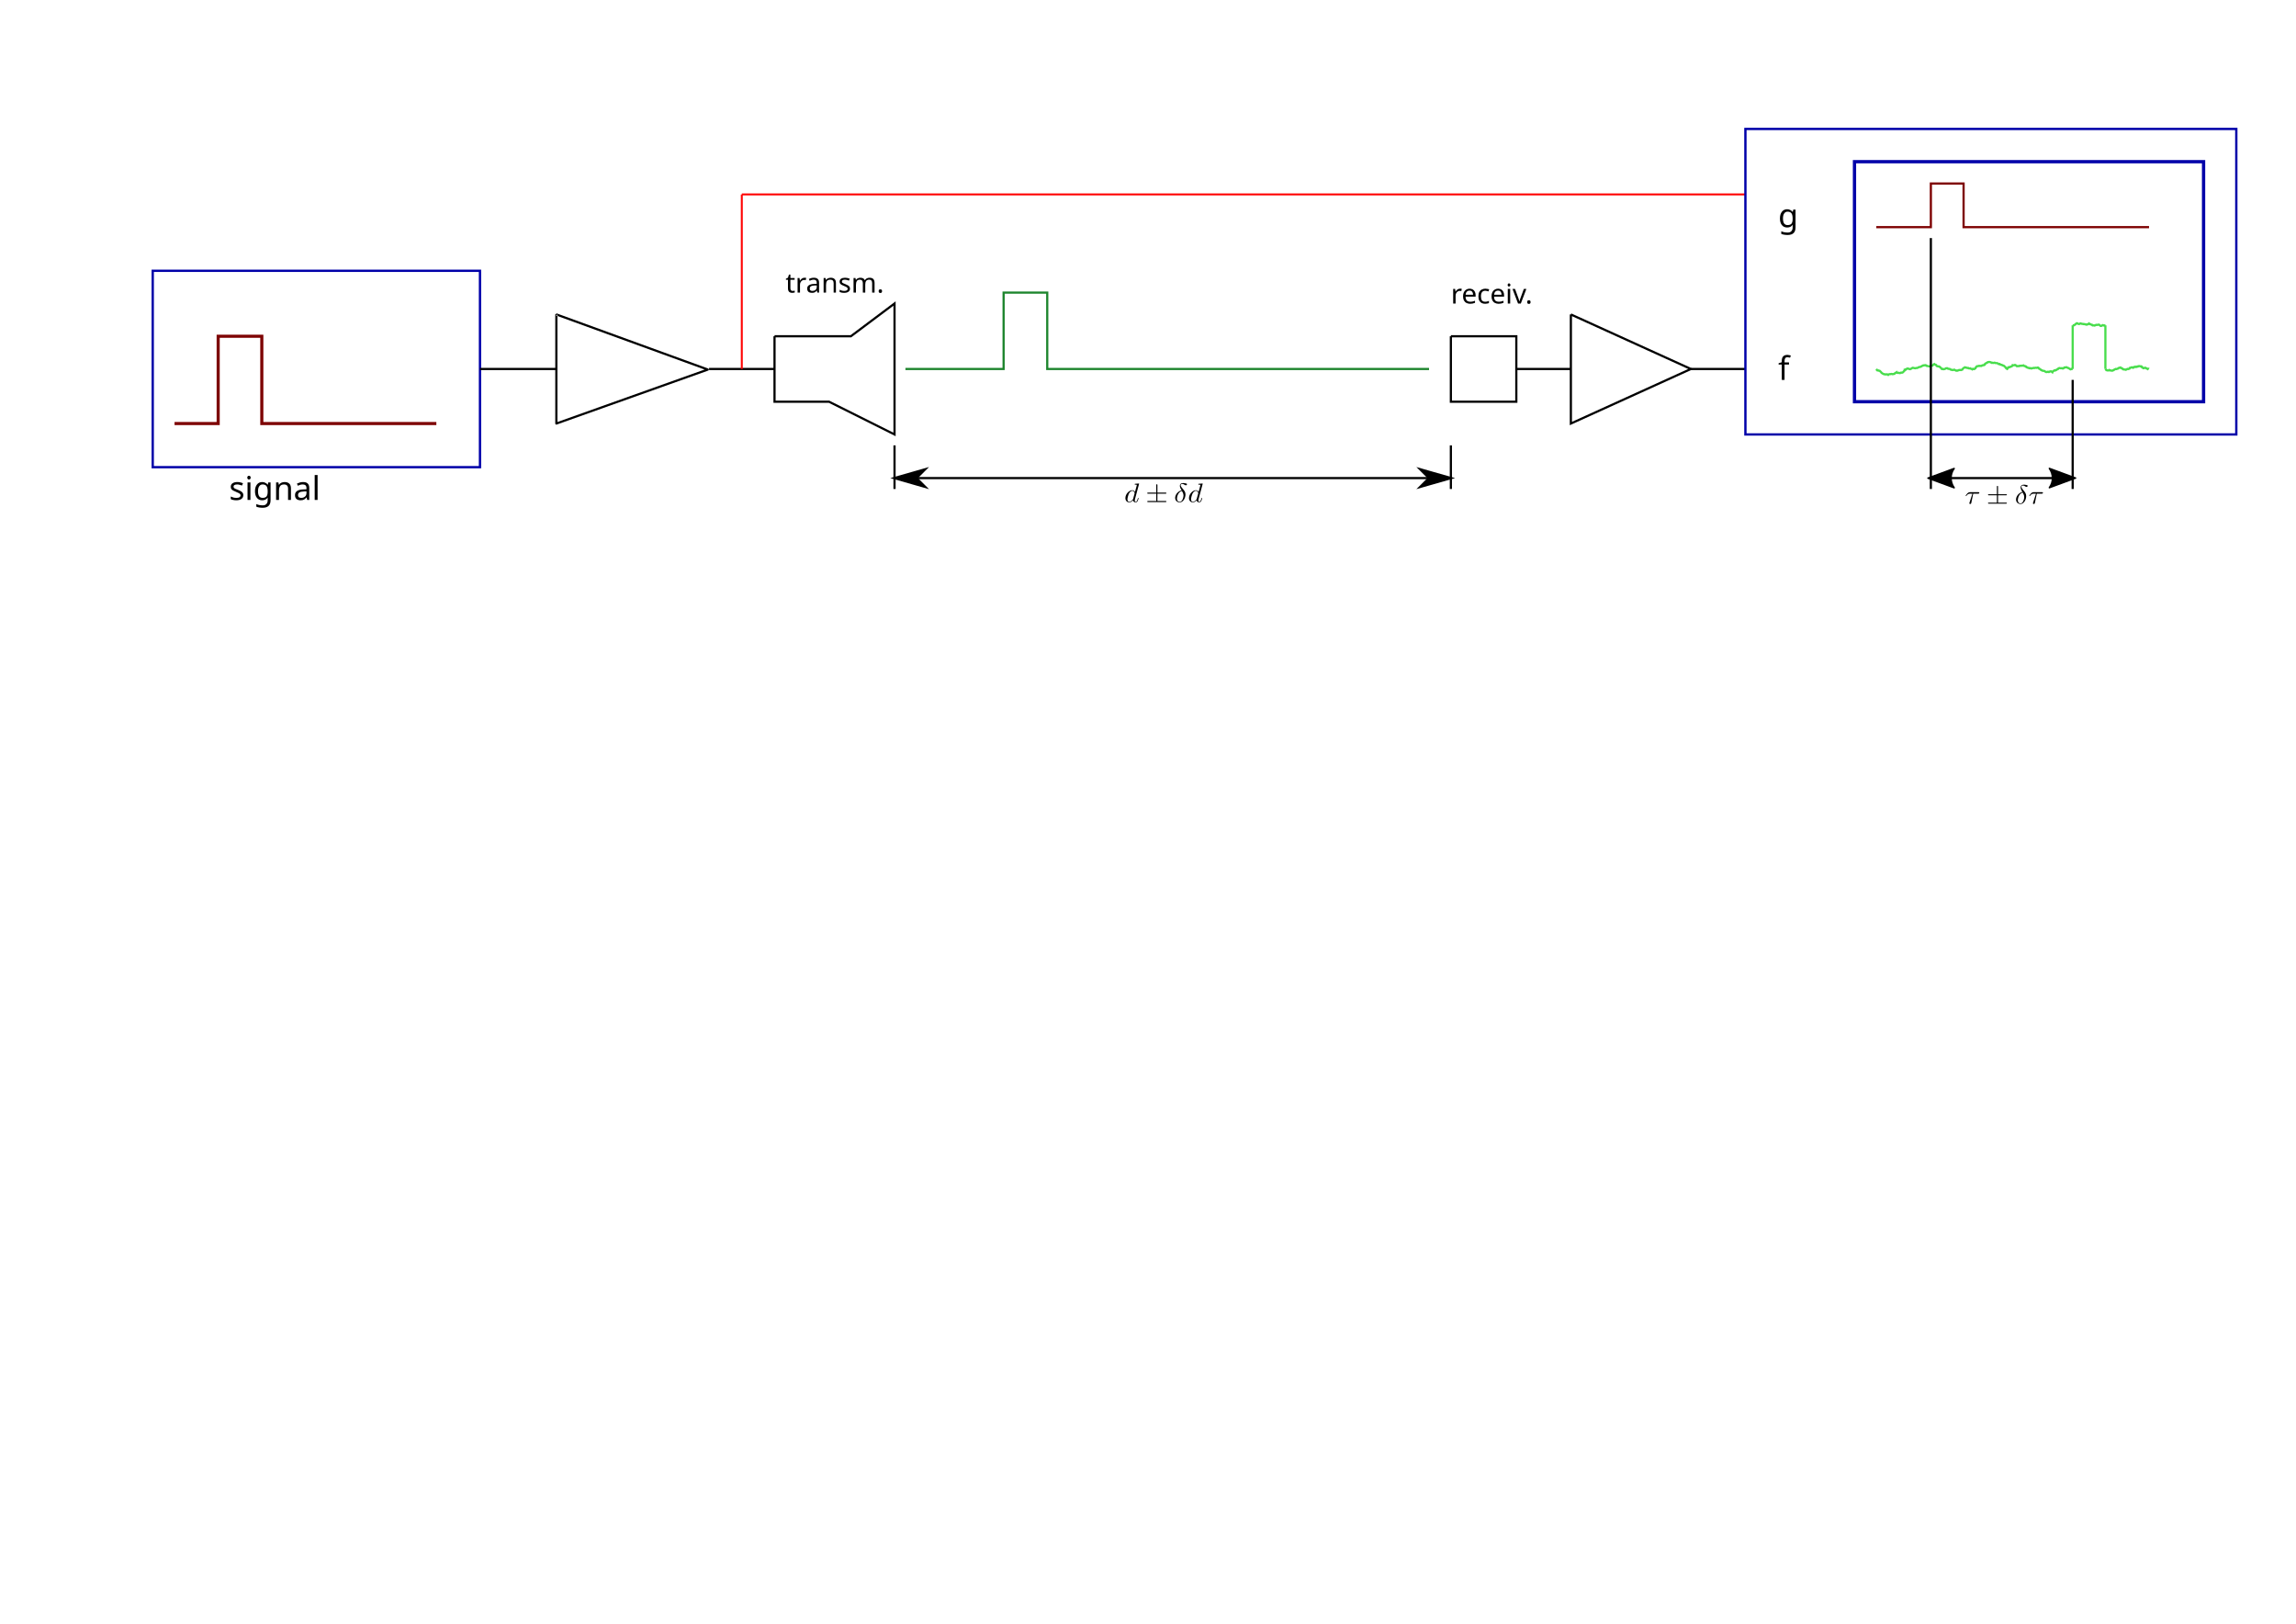
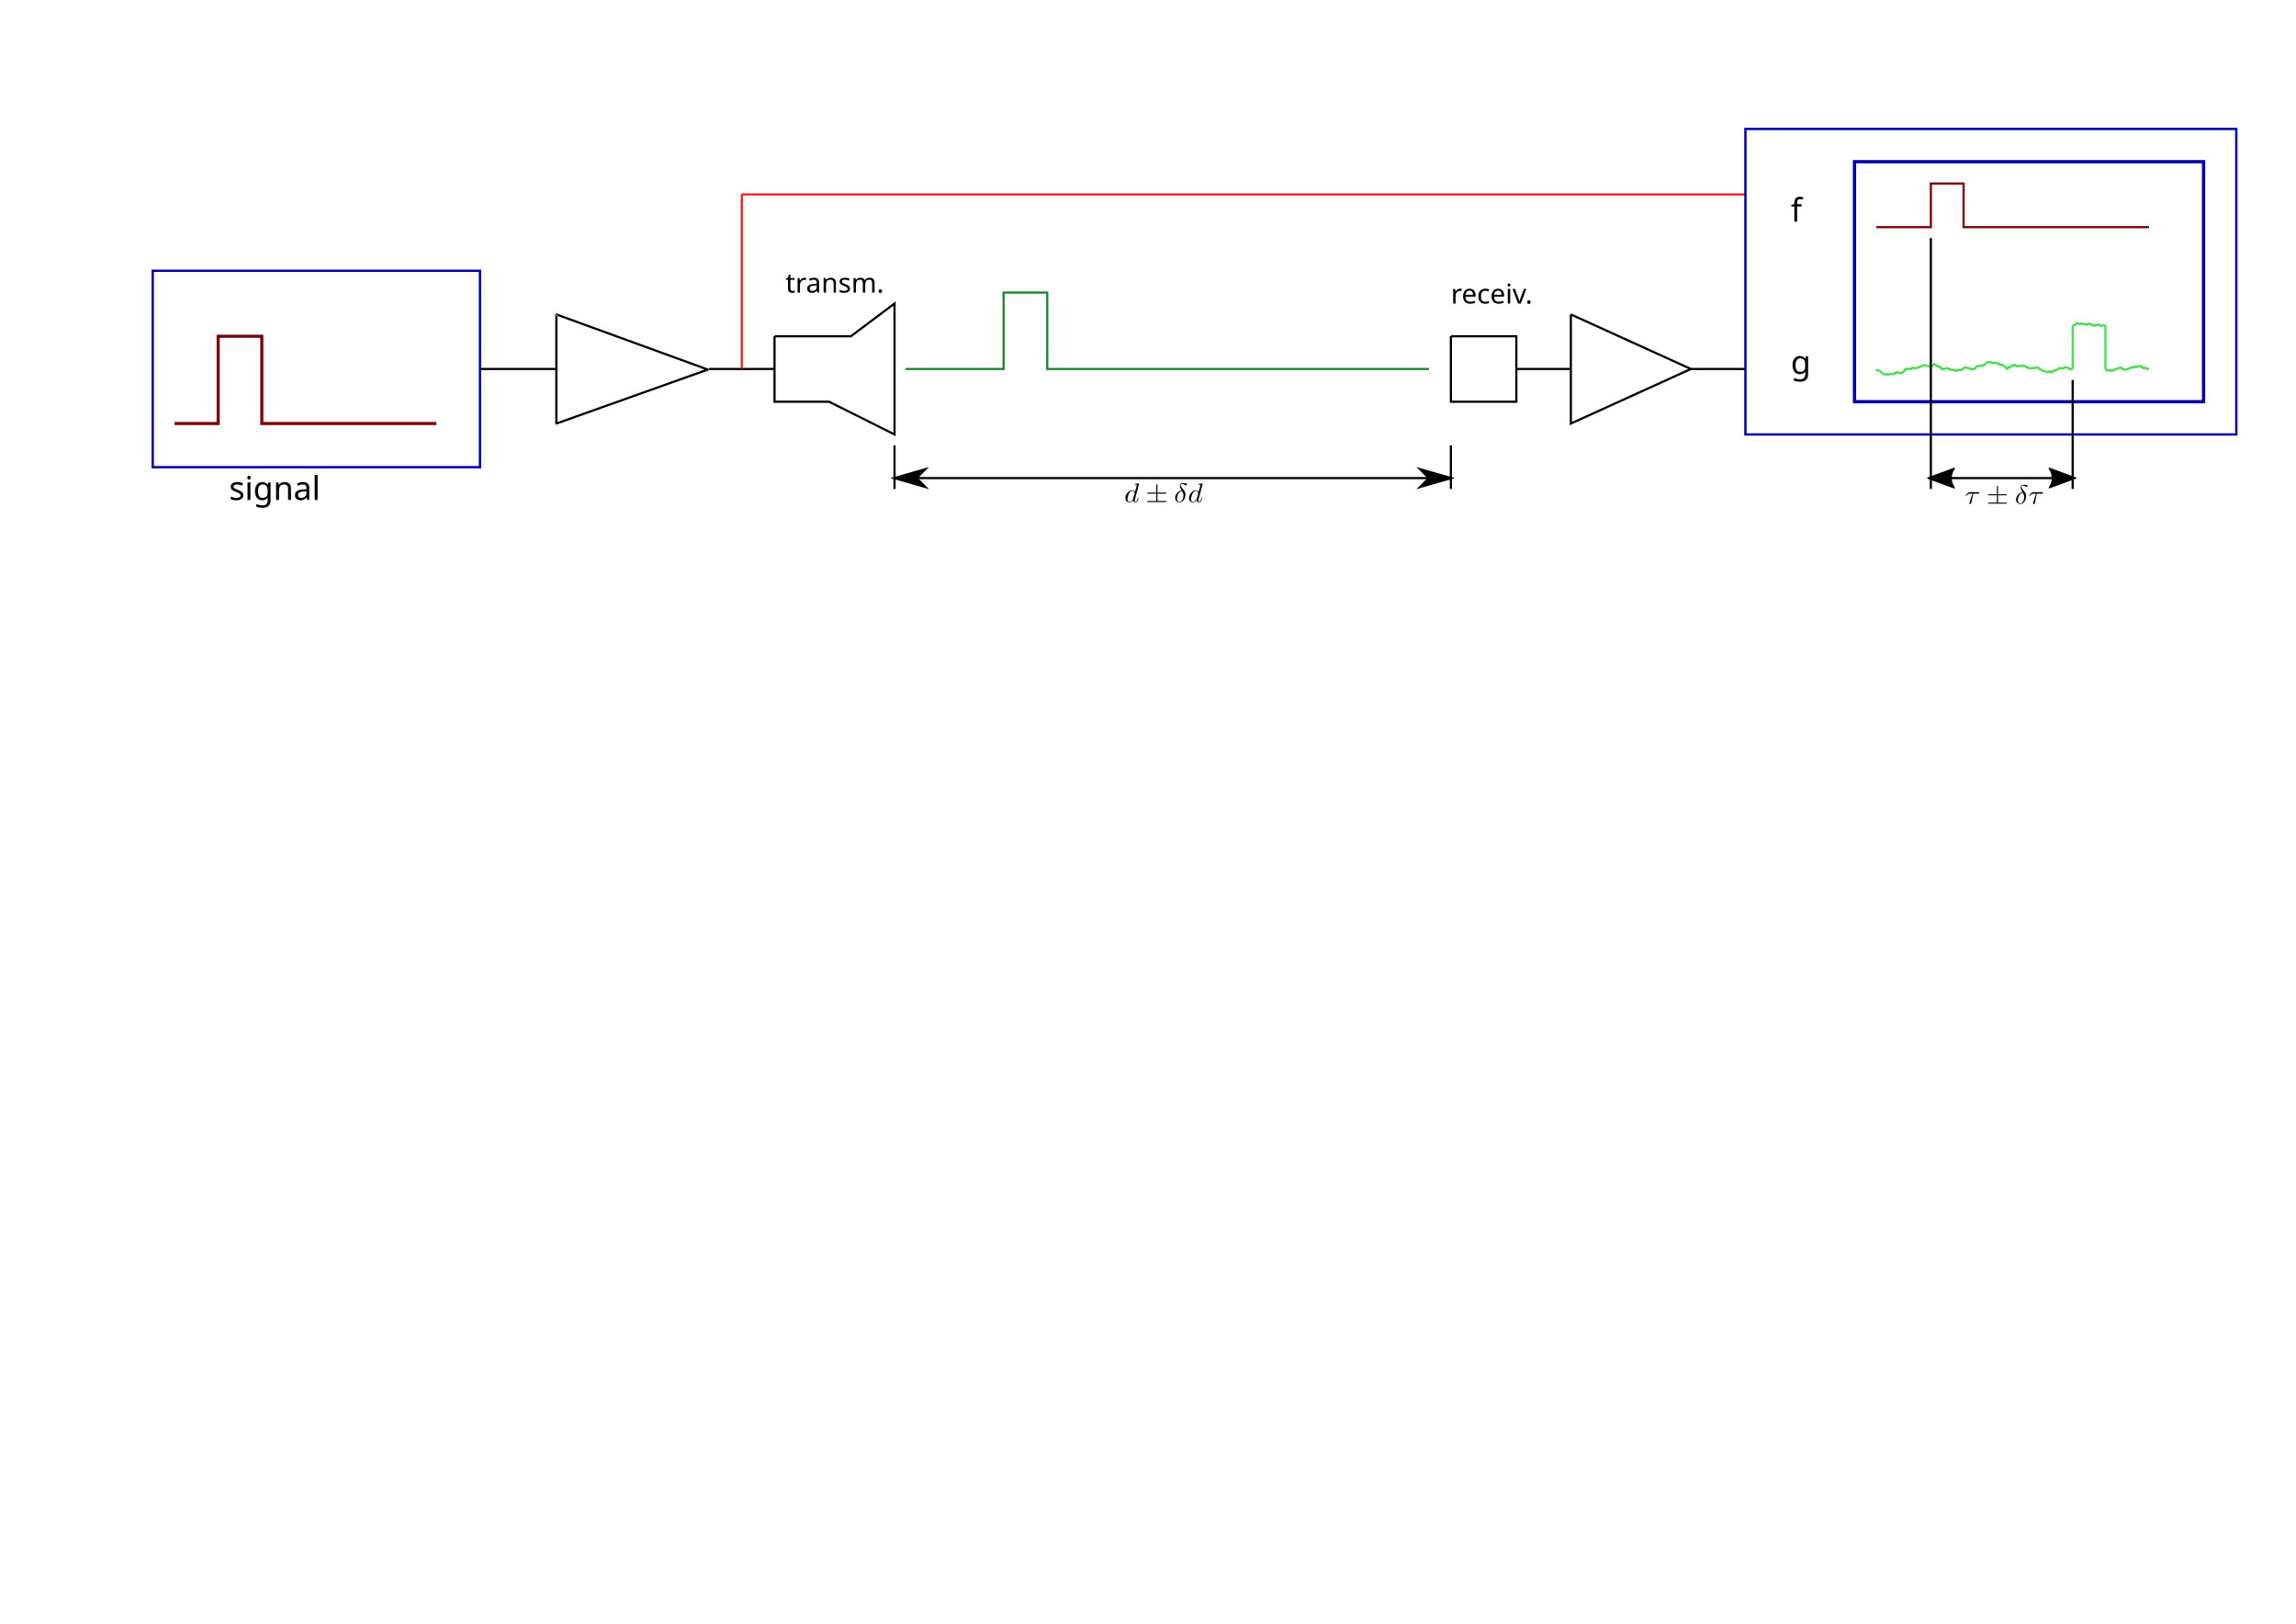
<svg xmlns="http://www.w3.org/2000/svg" version="1.1" id="svg4154" viewBox="0 0 297 210" height="210mm" width="297mm">
  <defs id="defs4156">
    <marker style="overflow:visible;" id="Arrow2Lend" refX="0.0" refY="0.0" orient="auto">
      <path transform="scale(1.1) rotate(180) translate(1,0)" d="M 8.719,4.034 L -2.207,0.016 L 8.719,-4.002 C 6.973,-1.63 6.983,1.616 8.719,4.034 z " style="fill-rule:evenodd;stroke-width:0.625;stroke-linejoin:round;stroke:#000000;stroke-opacity:1;fill:#000000;fill-opacity:1" id="path4795" />
    </marker>
    <marker style="overflow:visible" id="Arrow2Lstart" refX="0.0" refY="0.0" orient="auto">
      <path transform="scale(1.1) translate(1,0)" d="M 8.719,4.034 L -2.207,0.016 L 8.719,-4.002 C 6.973,-1.63 6.983,1.616 8.719,4.034 z " style="fill-rule:evenodd;stroke-width:0.625;stroke-linejoin:round;stroke:#000000;stroke-opacity:1;fill:#000000;fill-opacity:1" id="path4792" />
    </marker>
    <marker style="overflow:visible" id="marker5304" refX="0.0" refY="0.0" orient="auto">
      <path transform="scale(0.8) translate(12.5,0)" style="fill-rule:evenodd;stroke:#000000;stroke-width:1pt;stroke-opacity:1;fill:#000000;fill-opacity:1" d="M 0.0,0.0 L 5.0,-5.0 L -12.5,0.0 L 5.0,5.0 L 0.0,0.0 z " id="path5306" />
    </marker>
    <marker style="overflow:visible;" id="marker5240" refX="0.0" refY="0.0" orient="auto">
      <path transform="scale(0.4) rotate(180) translate(10,0)" style="fill-rule:evenodd;stroke:#000000;stroke-width:1pt;stroke-opacity:1;fill:#000000;fill-opacity:1" d="M 0.0,0.0 L 5.0,-5.0 L -12.5,0.0 L 5.0,5.0 L 0.0,0.0 z " id="path5242" />
    </marker>
    <marker style="overflow:visible" id="marker5194" refX="0.0" refY="0.0" orient="auto">
      <path transform="scale(0.4) translate(10,0)" style="fill-rule:evenodd;stroke:#000000;stroke-width:1pt;stroke-opacity:1;fill:#000000;fill-opacity:1" d="M 0.0,0.0 L 5.0,-5.0 L -12.5,0.0 L 5.0,5.0 L 0.0,0.0 z " id="path5196" />
    </marker>
    <marker style="overflow:visible;" id="Arrow1Mend" refX="0.0" refY="0.0" orient="auto">
      <path transform="scale(0.4) rotate(180) translate(10,0)" style="fill-rule:evenodd;stroke:#000000;stroke-width:1pt;stroke-opacity:1;fill:#000000;fill-opacity:1" d="M 0.0,0.0 L 5.0,-5.0 L -12.5,0.0 L 5.0,5.0 L 0.0,0.0 z " id="path4783" />
    </marker>
    <marker style="overflow:visible" id="Arrow1Mstart" refX="0.0" refY="0.0" orient="auto">
      <path transform="scale(0.4) translate(10,0)" style="fill-rule:evenodd;stroke:#000000;stroke-width:1pt;stroke-opacity:1;fill:#000000;fill-opacity:1" d="M 0.0,0.0 L 5.0,-5.0 L -12.5,0.0 L 5.0,5.0 L 0.0,0.0 z " id="path4780" />
    </marker>
    <marker style="overflow:visible;" id="Arrow1Lend" refX="0.0" refY="0.0" orient="auto">
      <path transform="scale(0.8) rotate(180) translate(12.5,0)" style="fill-rule:evenodd;stroke:#000000;stroke-width:1pt;stroke-opacity:1;fill:#000000;fill-opacity:1" d="M 0.0,0.0 L 5.0,-5.0 L -12.5,0.0 L 5.0,5.0 L 0.0,0.0 z " id="path4777" />
    </marker>
    <marker style="overflow:visible" id="Arrow1Lstart" refX="0.0" refY="0.0" orient="auto">
      <path transform="scale(0.8) translate(12.5,0)" style="fill-rule:evenodd;stroke:#000000;stroke-width:1pt;stroke-opacity:1;fill:#000000;fill-opacity:1" d="M 0.0,0.0 L 5.0,-5.0 L -12.5,0.0 L 5.0,5.0 L 0.0,0.0 z " id="path4774" />
    </marker>
  </defs>
  <g id="layer1">
    <rect y="35.022" x="19.756" height="25.4" width="42.333" id="rect4705" style="fill:none;stroke:#0000a9;stroke-width:0.3;stroke-miterlimit:4;stroke-dasharray:none;stroke-opacity:1" />
    <path id="path4707" d="m 22.578,54.778 5.644,0 0,-11.289 5.644,0 0,11.289 22.578,0" style="fill:none;fill-rule:evenodd;stroke:#7d0000;stroke-width:0.4;stroke-linecap:butt;stroke-linejoin:miter;stroke-opacity:1;stroke-miterlimit:4;stroke-dasharray:none" />
    <path id="path4709" d="m 62.089,47.722 9.878,0 0,0" style="fill:none;fill-rule:evenodd;stroke:#000000;stroke-width:0.282px;stroke-linecap:butt;stroke-linejoin:miter;stroke-opacity:1" />
-     <path id="path4715" d="m 71.826,40.667 c 0,4.704 0,9.407 0,14.111 a 0.141,0.141 0 0 0 0.188,0.133 l 19.595,-6.981 a 0.141,0.141 0 0 0 8.92e-4,-0.266 L 72.015,40.534 Z m 0.093,0.133 19.227,6.996 -19.037,6.783 c 0,-4.637 0,-9.274 0,-13.911 z" style="fill:#000000;fill-rule:evenodd;stroke:none;stroke-width:1px;stroke-linecap:butt;stroke-linejoin:miter;stroke-opacity:1" />
+     <path id="path4715" d="m 71.826,40.667 c 0,0 0,14.111 0,14.111 a 0.141,0.141 0 0 0 0.188,0.133 l 19.595,-6.981 a 0.141,0.141 0 0 0 8.92e-4,-0.266 L 72.015,40.534 Z m 0.093,0.133 19.227,6.996 -19.037,6.783 c 0,-1.717 0,-13.911 0,-13.911 z" style="fill:#000000;fill-rule:evenodd;stroke:none;stroke-width:1px;stroke-linecap:butt;stroke-linejoin:miter;stroke-opacity:1" />
    <path id="path4719" d="m 91.722,47.722 8.467,0" style="fill:none;fill-rule:evenodd;stroke:#000000;stroke-width:0.282px;stroke-linecap:butt;stroke-linejoin:miter;stroke-opacity:1" />
    <path id="path4721" d="m 95.956,47.722 0,-22.563" style="fill:none;fill-rule:evenodd;stroke:#ff0000;stroke-width:0.25;stroke-linecap:butt;stroke-linejoin:miter;stroke-opacity:1;stroke-miterlimit:4;stroke-dasharray:none" />
    <path id="path4723" d="m 100.189,43.489 0,8.467 7.056,0 8.467,4.233 0,-16.933 -5.644,4.233 -9.878,0" style="fill:none;fill-rule:evenodd;stroke:#000000;stroke-width:0.282px;stroke-linecap:butt;stroke-linejoin:miter;stroke-opacity:1" />
    <path id="path4725" d="m 187.678,43.489 0,8.467 8.467,0 0,-8.467 -8.467,0" style="fill:none;fill-rule:evenodd;stroke:#000000;stroke-width:0.282px;stroke-linecap:butt;stroke-linejoin:miter;stroke-opacity:1" />
    <path id="path4727" d="m 196.144,47.722 7.056,0" style="fill:none;fill-rule:evenodd;stroke:#000000;stroke-width:0.282px;stroke-linecap:butt;stroke-linejoin:miter;stroke-opacity:1" />
    <path id="path4729" d="m 203.2,40.667 0,14.111 15.522,-7.056 L 203.2,40.667" style="fill:none;fill-rule:evenodd;stroke:#000000;stroke-width:0.282px;stroke-linecap:butt;stroke-linejoin:miter;stroke-opacity:1" />
    <path id="path4731" d="m 218.722,47.722 7.056,0" style="fill:none;fill-rule:evenodd;stroke:#000000;stroke-width:0.282px;stroke-linecap:butt;stroke-linejoin:miter;stroke-opacity:1" />
    <path id="path4735" d="m 95.956,25.144 129.822,0" style="fill:none;fill-rule:evenodd;stroke:#ff0000;stroke-width:0.25;stroke-linecap:butt;stroke-linejoin:miter;stroke-opacity:1;stroke-miterlimit:4;stroke-dasharray:none" />
    <path id="path4737" d="m 117.122,47.722 12.7,0 0,-9.878 5.644,0 0,9.878 49.389,0" style="fill:none;fill-rule:evenodd;stroke:#1d852d;stroke-width:0.282px;stroke-linecap:butt;stroke-linejoin:miter;stroke-opacity:1" />
    <rect y="16.678" x="225.778" height="39.511" width="63.5" id="rect4760" style="fill:none;stroke:#0000a9;stroke-width:0.3;stroke-miterlimit:4;stroke-dasharray:none;stroke-opacity:1" />
    <rect y="20.911" x="239.889" height="31.044" width="45.156" id="rect4762" style="fill:none;stroke:#0000a9;stroke-width:0.423;stroke-miterlimit:4;stroke-dasharray:none;stroke-opacity:1" />
    <path id="path4764" d="m 242.711,29.378 7.056,0 0,-5.644 4.233,0 0,5.644 23.989,0" style="fill:none;fill-rule:evenodd;stroke:#7d0000;stroke-width:0.282px;stroke-linecap:butt;stroke-linejoin:miter;stroke-opacity:1" />
    <path id="path5178" d="m 268.111,49.133 0,14.111" style="fill:none;fill-rule:evenodd;stroke:#000000;stroke-width:0.282px;stroke-linecap:butt;stroke-linejoin:miter;stroke-opacity:1" />
    <path id="path5298" d="m 115.711,57.6 0,5.644" style="fill:none;fill-rule:evenodd;stroke:#000000;stroke-width:0.282px;stroke-linecap:butt;stroke-linejoin:miter;stroke-opacity:1" />
    <path id="path5300" d="m 187.678,57.6 0,5.644" style="fill:none;fill-rule:evenodd;stroke:#000000;stroke-width:0.282px;stroke-linecap:butt;stroke-linejoin:miter;stroke-opacity:1" />
    <path id="path5302" d="m 115.711,61.833 71.967,0" style="fill:none;fill-rule:evenodd;stroke:#000000;stroke-width:0.282px;stroke-linecap:butt;stroke-linejoin:miter;stroke-opacity:1;marker-start:url(#marker5304);marker-end:url(#Arrow1Lend)" />
    <path id="path5564" d="M242.711 47.722L242.759 47.785L242.787 47.859L242.851 47.911L242.933 47.916L243.012 47.913L243.075 47.959L243.154 47.964L243.21 48.02L243.264 48.07L243.321 48.117L243.356 48.183L243.412 48.233L243.471 48.278L243.536 48.312L243.6 48.349L243.669 48.376L243.736 48.414L243.813 48.403L243.887 48.412L243.957 48.436L244.033 48.413L244.113 48.406L244.182 48.443L244.246 48.49L244.303 48.436L244.374 48.402L244.451 48.386L244.529 48.39L244.603 48.372L244.679 48.362L244.755 48.372L244.828 48.396L244.9 48.379L244.971 48.362L245.048 48.356L245.107 48.306L245.148 48.242L245.217 48.207L245.29 48.188L245.347 48.137L245.392 48.209L245.474 48.232L245.551 48.211L245.632 48.217L245.703 48.257L245.784 48.246L245.862 48.231L245.925 48.182L246.008 48.198L246.091 48.189L246.16 48.142L246.22 48.085L246.264 48.015L246.334 47.971L246.38 47.9L246.373 47.815L246.45 47.786L246.529 47.808L246.578 47.745L246.649 47.709L246.717 47.663L246.799 47.676L246.878 47.68L246.945 47.722L247.016 47.736L247.088 47.75L247.15 47.712L247.22 47.689L247.276 47.646L247.338 47.61L247.402 47.57L247.477 47.584L247.548 47.584L247.614 47.612L247.683 47.622L247.752 47.632L247.819 47.609L247.886 47.588L247.958 47.6L248.027 47.575L248.094 47.559L248.152 47.52L248.21 47.482L248.278 47.467L248.347 47.461L248.414 47.446L248.477 47.418L248.541 47.393L248.59 47.339L248.66 47.32L248.726 47.294L248.783 47.252L248.854 47.264L248.922 47.237L248.992 47.244L249.061 47.225L249.142 47.248L249.192 47.315L249.274 47.317L249.349 47.346L249.428 47.356L249.505 47.38L249.586 47.386L249.662 47.359L249.732 47.319L249.811 47.301L249.89 47.29L249.97 47.284L250.029 47.231L250.079 47.169L250.138 47.113L250.211 47.08L250.267 47.127L250.33 47.165L250.405 47.176L250.464 47.223L250.492 47.298L250.551 47.351L250.626 47.37L250.7 47.392L250.78 47.377L250.852 47.415L250.925 47.446L250.97 47.512L251.037 47.547L251.085 47.606L251.132 47.663L251.177 47.722L251.249 47.736L251.318 47.713L251.381 47.752L251.455 47.748L251.524 47.734L251.589 47.706L251.657 47.683L251.711 47.635L251.783 47.633L251.853 47.615L251.925 47.635L251.976 47.689L252.042 47.704L252.11 47.706L252.178 47.711L252.243 47.733L252.292 47.787L252.364 47.799L252.424 47.838L252.497 47.834L252.567 47.849L252.636 47.865L252.701 47.835L252.77 47.814L252.842 47.824L252.893 47.876L252.958 47.901L253.018 47.935L253.091 47.922L253.159 47.953L253.22 47.912L253.294 47.911L253.362 47.89L253.421 47.848L253.493 47.852L253.564 47.843L253.633 47.868L253.707 47.858L253.766 47.814L253.839 47.802L253.874 47.736L253.921 47.677L253.971 47.62L254.035 47.581L254.106 47.548L254.173 47.506L254.245 47.545L254.327 47.534L254.386 47.576L254.459 47.573L254.526 47.599L254.597 47.587L254.652 47.636L254.724 47.657L254.795 47.645L254.867 47.637L254.922 47.687L254.995 47.705L255.065 47.727L255.125 47.77L255.18 47.711L255.26 47.701L255.331 47.741L255.41 47.722L255.468 47.669L255.538 47.632L255.569 47.56L255.599 47.487L255.662 47.438L255.712 47.374L255.79 47.352L255.871 47.359L255.943 47.337L256.012 47.306L256.085 47.334L256.162 47.317L256.238 47.332L256.317 47.33L256.373 47.274L256.446 47.243L256.524 47.245L256.594 47.213L256.675 47.216L256.739 47.168L256.754 47.087L256.812 47.028L256.881 46.99L256.949 46.949L257.03 46.931L257.078 46.864L257.151 46.838L257.227 46.824L257.305 46.81L257.383 46.818L257.461 46.835L257.527 46.88L257.605 46.883L257.666 46.933L257.741 46.91L257.814 46.937L257.891 46.942L257.962 46.908L258.039 46.911L258.106 46.949L258.179 46.962L258.252 46.96L258.326 46.966L258.397 46.986L258.467 47.023L258.52 47.082L258.599 47.092L258.676 47.073L258.724 47.137L258.796 47.169L258.873 47.177L258.949 47.187L259.004 47.241L259.073 47.271L259.15 47.274L259.217 47.312L259.28 47.356L259.318 47.421L259.38 47.463L259.437 47.51L259.487 47.57L259.512 47.645L259.581 47.678L259.644 47.722L259.701 47.668L259.724 47.593L259.76 47.523L259.827 47.481L259.904 47.503L259.981 47.485L260.043 47.43L260.125 47.428L260.189 47.385L260.261 47.358L260.318 47.303L260.343 47.228L260.418 47.247L260.494 47.237L260.571 47.236L260.638 47.196L260.717 47.212L260.766 47.276L260.839 47.304L260.889 47.364L260.967 47.368L261.04 47.342L261.116 47.352L261.191 47.361L261.248 47.305L261.326 47.292L261.4 47.31L261.476 47.315L261.543 47.284L261.616 47.275L261.69 47.298L261.761 47.265L261.81 47.32L261.881 47.338L261.947 47.369L262.02 47.364L262.084 47.406L262.11 47.478L262.176 47.516L262.252 47.515L262.304 47.565L262.374 47.583L262.449 47.582L262.505 47.632L262.579 47.626L262.649 47.603L262.708 47.649L262.783 47.66L262.848 47.63L262.918 47.615L262.988 47.603L263.055 47.579L263.125 47.597L263.198 47.595L263.265 47.566L263.338 47.563L263.414 47.57L263.49 47.583L263.558 47.542L263.638 47.541L263.704 47.584L263.74 47.655L263.798 47.71L263.878 47.722L263.938 47.763L263.978 47.824L264.04 47.858L264.108 47.882L264.163 47.933L264.238 47.935L264.305 47.956L264.373 47.972L264.448 47.976L264.509 48.02L264.568 48.061L264.633 48.094L264.704 48.124L264.777 48.1L264.851 48.104L264.919 48.072L264.991 48.113L265.074 48.109L265.137 48.056L265.217 48.038L265.298 48.019L265.369 48.06L265.437 48.098L265.495 48.15L265.53 48.08L265.574 48.016L265.644 47.98L265.7 47.925L265.777 47.894L265.855 47.921L265.911 47.859L265.994 47.852L266.056 47.819L266.109 47.773L266.164 47.727L266.235 47.715L266.273 47.647L266.345 47.615L266.42 47.598L266.494 47.618L266.565 47.631L266.637 47.625L266.713 47.612L266.779 47.652L266.856 47.662L266.927 47.629L266.978 47.574L267.037 47.526L267.109 47.546L267.18 47.522L267.247 47.492L267.32 47.497L267.379 47.541L267.449 47.559L267.522 47.575L267.573 47.63L267.643 47.653L267.711 47.679L267.761 47.734L267.826 47.77L267.899 47.753L267.963 47.712L268.036 47.728L268.111 47.722" style="fill:none;fill-rule:evenodd;stroke:#48dd4c;stroke-width:0.282px;stroke-linecap:butt;stroke-linejoin:miter;stroke-opacity:1" />
    <path id="path5566" d="M268.111 42.078L268.185 42.077L268.259 42.082L268.331 42.056L268.381 41.997L268.447 41.968L268.49 41.909L268.556 41.879L268.602 41.823L268.677 41.804L268.751 41.827L268.809 41.874L268.878 41.905L268.951 41.906L269.022 41.888L269.079 41.838L269.155 41.828L269.22 41.852L269.282 41.884L269.352 41.891L269.422 41.886L269.486 41.92L269.557 41.903L269.622 41.926L269.691 41.932L269.77 41.934L269.83 41.986L269.904 41.978L269.978 41.984L270.037 41.931L270.117 41.93L270.169 41.877L270.228 41.832L270.281 41.88L270.335 41.928L270.409 41.93L270.473 41.967L270.54 41.994L270.612 42.003L270.651 42.068L270.722 42.095L270.793 42.089L270.862 42.072L270.929 42.108L271.003 42.09L271.071 42.06L271.13 42.014L271.204 42.014L271.278 42.028L271.347 42.008L271.417 41.995L271.491 41.983L271.559 42.013L271.608 42.067L271.667 42.109L271.729 42.156L271.807 42.149L271.877 42.134L271.931 42.085L271.995 42.047L272.068 42.059L272.132 42.095L272.203 42.115L272.269 42.078L272.344 42.078" style="fill:none;fill-rule:evenodd;stroke:#48dd4c;stroke-width:0.282px;stroke-linecap:butt;stroke-linejoin:miter;stroke-opacity:1" />
    <path id="path5568" d="M272.344 47.722L272.378 47.76L272.405 47.802L272.447 47.831L272.474 47.874L272.526 47.873L272.573 47.892L272.62 47.913L272.671 47.91L272.721 47.906L272.771 47.909L272.823 47.899L272.859 47.86L272.898 47.896L272.95 47.898L272.998 47.918L273.048 47.908L273.092 47.928L273.139 47.942L273.188 47.943L273.236 47.932L273.287 47.93L273.324 47.896L273.374 47.889L273.409 47.854L273.45 47.827L273.499 47.826L273.53 47.79L273.573 47.769L273.618 47.747L273.659 47.719L273.708 47.726L273.756 47.738L273.801 47.722L273.846 47.708L273.889 47.684L273.938 47.686L273.981 47.665L274.016 47.632L274.057 47.607L274.091 47.574L274.142 47.576L274.19 47.561L274.243 47.565L274.287 47.535L274.318 47.576L274.365 47.599L274.419 47.599L274.46 47.633L274.511 47.641L274.546 47.679L274.59 47.707L274.611 47.753L274.662 47.748L274.704 47.779L274.753 47.78L274.798 47.798L274.849 47.795L274.9 47.791L274.952 47.795L274.996 47.824L275.037 47.796L275.083 47.776L275.13 47.758L275.167 47.722L275.216 47.708L275.265 47.722L275.316 47.733L275.364 47.716L275.409 47.687L275.461 47.674L275.47 47.62L275.505 47.578L275.556 47.587L275.6 47.56L275.643 47.539L275.687 47.52L275.737 47.503L275.789 47.506L275.828 47.54L275.873 47.565L275.917 47.538L275.968 47.541L275.985 47.492L276.03 47.465L276.078 47.48L276.126 47.467L276.175 47.46L276.213 47.429L276.251 47.464L276.302 47.468L276.348 47.449L276.398 47.452L276.431 47.412L276.478 47.392L276.527 47.408L276.578 47.4L276.616 47.362L276.668 47.351L276.719 47.356L276.771 47.349L276.82 47.362L276.867 47.382L276.919 47.394L276.968 47.375L277.022 47.388L277.059 47.429L277.059 47.485L277.098 47.526L277.149 47.535L277.185 47.573L277.235 47.586L277.268 47.626L277.319 47.626L277.36 47.596L277.405 47.576L277.454 47.571L277.506 47.558L277.556 47.578L277.591 47.615L277.632 47.646L277.681 47.648L277.722 47.675L277.77 47.689L277.802 47.727L277.842 47.695L277.894 47.694L277.945 47.696L277.989 47.722" style="fill:none;fill-rule:evenodd;stroke:#48dd4c;stroke-width:0.282px;stroke-linecap:butt;stroke-linejoin:miter;stroke-opacity:1" />
    <path id="path5570" d="m 268.111,47.722 0,-5.644" style="fill:none;fill-rule:evenodd;stroke:#48dd4c;stroke-width:0.282px;stroke-linecap:butt;stroke-linejoin:miter;stroke-opacity:1" />
    <path id="path5572" d="m 272.344,47.722 0,-5.644" style="fill:none;fill-rule:evenodd;stroke:#48dd4c;stroke-width:0.282px;stroke-linecap:butt;stroke-linejoin:miter;stroke-opacity:1" />
    <path id="path5754" d="m 249.767,30.789 0,32.456" style="fill:none;fill-rule:evenodd;stroke:#000000;stroke-width:0.282px;stroke-linecap:butt;stroke-linejoin:miter;stroke-opacity:1" />
    <path id="path5756" d="m 249.767,61.833 18.344,0" style="fill:none;fill-rule:evenodd;stroke:#000000;stroke-width:0.282px;stroke-linecap:butt;stroke-linejoin:miter;stroke-opacity:1;marker-start:url(#Arrow2Lstart);marker-end:url(#Arrow2Lend)" />
    <text id="text5792" y="68.889" x="98.778" style="font-style:normal;font-weight:normal;font-size:11.289px;line-height:125%;font-family:MathJax_Size1;letter-spacing:0px;word-spacing:0px;fill:#000000;fill-opacity:1;stroke:none;stroke-width:1px;stroke-linecap:butt;stroke-linejoin:miter;stroke-opacity:1;-inkscape-font-specification:MathJax_Size1;font-stretch:normal;font-variant:normal;" xml:space="preserve">
      <tspan y="68.889" x="98.778" id="tspan5794" />
    </text>
    <text id="text5804" y="67.478" x="143.933" style="font-style:normal;font-variant:normal;font-weight:normal;font-stretch:normal;font-size:4.233px;line-height:125%;font-family:MathJax_Size1;-inkscape-font-specification:MathJax_Size1;letter-spacing:0px;word-spacing:0px;fill:#000000;fill-opacity:1;stroke:none;stroke-width:1px;stroke-linecap:butt;stroke-linejoin:miter;stroke-opacity:1" xml:space="preserve">
      <tspan y="67.478" x="143.933" id="tspan5806" />
    </text>
  </g>
  <g transform="matrix(0.2492957,0,0,0.2313528,124.4111,41.57767)" id="g6175">
    <g style="font-style:normal;font-variant:normal;font-weight:normal;font-stretch:normal;letter-spacing:normal;word-spacing:normal;text-anchor:start;fill:none;fill-opacity:1;fill-rule:evenodd;stroke:#000000;stroke-linecap:butt;stroke-linejoin:miter;stroke-miterlimit:10.433;stroke-dasharray:none;stroke-dashoffset:0;stroke-opacity:1" id="content" transform="matrix(0.3,0,0,-0.3,-52.5,222.75)" xml:space="preserve" stroke-miterlimit="10.433" font-style="normal" font-variant="normal" font-weight="normal" font-stretch="normal" font-size-adjust="none" letter-spacing="normal" word-spacing="normal">
      <path style="fill:#000000;stroke-width:0" d="m 481.7,440.02 0,0.01 0,0 0,0.01 0,0.01 0,0.01 0,0.01 0,0.02 0,0.02 -0.01,0.02 0,0.02 -0.01,0.02 0,0.02 -0.01,0.03 -0.01,0.02 -0.01,0.03 -0.01,0.02 -0.02,0.02 -0.01,0.03 -0.02,0.02 -0.02,0.03 -0.03,0.02 -0.01,0.01 -0.01,0.01 -0.01,0.01 -0.02,0.01 -0.01,0.01 -0.02,0.01 -0.01,0.01 -0.02,0.01 -0.02,0.01 -0.02,0.01 -0.01,0.01 -0.02,0 -0.03,0.01 -0.02,0.01 -0.02,0 -0.02,0.01 -0.02,0 -0.03,0.01 -0.02,0 -0.03,0 -0.03,0.01 -0.03,0 -0.03,0 -0.03,0 c -0.74,0 -5.47,-0.45 -6.32,-0.55 -0.4,-0.05 -0.7,-0.3 -0.7,-0.95 0,-0.59 0.45,-0.59 1.2,-0.59 2.39,0 2.49,-0.35 2.49,-0.85 l -0.15,-0.99 -2.99,-11.81 c -0.9,1.84 -2.34,3.19 -4.58,3.19 l 0.05,-1.1 c 3.24,0 3.93,-4.08 3.93,-4.38 0,-0.3 -0.1,-0.6 -0.15,-0.85 l -2.49,-9.76 c -0.25,-0.9 -0.25,-1 -0.99,-1.84 -2.19,-2.75 -4.24,-3.54 -5.63,-3.54 -2.49,0 -3.19,2.74 -3.19,4.68 0,2.49 1.59,8.62 2.74,10.91 1.54,2.94 3.78,4.78 5.78,4.78 l -0.05,1.1 c -5.83,0 -12.01,-7.32 -12.01,-14.6 0,-4.68 2.74,-7.97 6.63,-7.97 0.99,0 3.49,0.2 6.47,3.74 0.4,-2.09 2.14,-3.74 4.53,-3.74 1.75,0 2.9,1.15 3.69,2.74 0.85,1.79 1.5,4.83 1.5,4.93 0,0.5 -0.45,0.5 -0.6,0.5 -0.5,0 -0.55,-0.2 -0.7,-0.89 -0.85,-3.24 -1.74,-6.18 -3.78,-6.18 -1.35,0 -1.5,1.29 -1.5,2.29 0,1.2 0.1,1.54 0.3,2.39 z" id="path6178" />
      <path style="fill:#000000;stroke-width:0" d="m 513.38,421.59 13.84,0 c 0.85,0 1.75,0 1.75,1 0,1 -0.9,1 -1.75,1 l -13.84,0 0,13.74 c 0,0.8 0,1.85 -1,1.85 -1,0 -1,-0.9 -1,-1.7 l 0,-13.89 -13.9,0 c -0.84,0 -1.74,0 -1.74,-1 0,-1 0.9,-1 1.74,-1 l 13.9,0 0,-13.6 -13.9,0 c -0.84,0 -1.74,0 -1.74,-0.99 0,-1 0.9,-1 1.74,-1 l 29.74,0 c 0.85,0 1.75,0 1.75,1 0,0.99 -0.9,0.99 -1.75,0.99 l -13.84,0 z" id="path6180" />
      <path style="fill:#000000;stroke-width:0" d="m 555.15,427.77 -0.58,-0.15 -0.57,-0.19 -0.56,-0.21 -0.55,-0.23 -0.54,-0.27 -0.53,-0.28 -0.52,-0.31 -0.5,-0.33 -0.49,-0.35 -0.48,-0.38 -0.46,-0.39 -0.45,-0.41 -0.44,-0.43 -0.41,-0.44 -0.4,-0.46 -0.38,-0.47 -0.36,-0.49 -0.35,-0.5 -0.32,-0.51 -0.31,-0.52 -0.28,-0.53 -0.27,-0.53 -0.24,-0.55 -0.21,-0.55 -0.2,-0.56 -0.17,-0.56 -0.15,-0.56 -0.12,-0.57 -0.09,-0.57 -0.07,-0.57 -0.04,-0.56 -0.02,-0.57 c 0,-4.78 3.19,-8.37 7.87,-8.37 l 0,1.1 c -2.74,0 -4.78,2.09 -4.78,5.88 0,3.14 1.84,12.5 8.57,14.29 l 0,0 c 1.24,-2.29 2.74,-4.98 2.74,-8.56 0,-3.29 -1.9,-11.61 -6.53,-11.61 l 0,-1.1 c 5.83,0 9.97,7.82 9.97,14.7 0,4.53 -2,7.02 -3.69,9.26 -1.79,2.25 -4.73,5.98 -4.73,8.17 0,1.1 0.99,2.29 2.74,2.29 1.49,0 2.49,-0.64 3.53,-1.34 1,-0.6 2,-1.25 2.74,-1.25 1.25,0 2,1.2 2,2 0,1.09 -0.8,1.24 -2.59,1.64 -2.59,0.55 -3.29,0.55 -4.09,0.55 -3.88,0 -5.68,-2.15 -5.68,-5.13 0,-2.69 1.44,-5.48 2.99,-8.52 z" id="path6182" />
      <path style="fill:#000000;stroke-width:0" d="m 591.7,440.02 0,0.01 0,0 0,0.01 0,0.01 0,0.01 0,0.01 0,0.02 0,0.02 -0.01,0.02 0,0.02 -0.01,0.02 0,0.02 -0.01,0.03 -0.01,0.02 -0.01,0.03 -0.01,0.02 -0.02,0.02 -0.01,0.03 -0.02,0.02 -0.02,0.03 -0.03,0.02 -0.01,0.01 -0.01,0.01 -0.01,0.01 -0.02,0.01 -0.01,0.01 -0.02,0.01 -0.01,0.01 -0.02,0.01 -0.02,0.01 -0.02,0.01 -0.01,0.01 -0.02,0 -0.03,0.01 -0.02,0.01 -0.02,0 -0.02,0.01 -0.02,0 -0.03,0.01 -0.02,0 -0.03,0 -0.03,0.01 -0.03,0 -0.03,0 -0.03,0 c -0.74,0 -5.47,-0.45 -6.32,-0.55 -0.4,-0.05 -0.7,-0.3 -0.7,-0.95 0,-0.59 0.45,-0.59 1.2,-0.59 2.39,0 2.49,-0.35 2.49,-0.85 l -0.15,-0.99 -2.99,-11.81 c -0.9,1.84 -2.34,3.19 -4.58,3.19 l 0.05,-1.1 c 3.23,0 3.93,-4.08 3.93,-4.38 0,-0.3 -0.1,-0.6 -0.15,-0.85 l -2.49,-9.76 c -0.25,-0.9 -0.25,-1 -0.99,-1.84 -2.19,-2.75 -4.24,-3.54 -5.63,-3.54 -2.49,0 -3.19,2.74 -3.19,4.68 0,2.49 1.59,8.62 2.74,10.91 1.54,2.94 3.78,4.78 5.78,4.78 l -0.05,1.1 c -5.83,0 -12.01,-7.32 -12.01,-14.6 0,-4.68 2.74,-7.97 6.63,-7.97 0.99,0 3.48,0.2 6.47,3.74 0.4,-2.09 2.14,-3.74 4.53,-3.74 1.75,0 2.9,1.15 3.69,2.74 0.85,1.79 1.5,4.83 1.5,4.93 0,0.5 -0.45,0.5 -0.6,0.5 -0.5,0 -0.55,-0.2 -0.7,-0.89 -0.85,-3.24 -1.74,-6.18 -3.78,-6.18 -1.35,0 -1.5,1.29 -1.5,2.29 0,1.2 0.1,1.54 0.3,2.39 z" id="path6184" />
    </g>
  </g>
  <g id="g6338" transform="matrix(0.2448999,0,0,0.2313528,233.5231,41.78727)">
    <g word-spacing="normal" letter-spacing="normal" font-size-adjust="none" font-stretch="normal" font-weight="normal" font-variant="normal" font-style="normal" stroke-miterlimit="10.433" xml:space="preserve" transform="matrix(0.3,0,0,-0.3,-52.5,222.75)" id="g6340" style="font-style:normal;font-variant:normal;font-weight:normal;font-stretch:normal;letter-spacing:normal;word-spacing:normal;text-anchor:start;fill:none;fill-opacity:1;fill-rule:evenodd;stroke:#000000;stroke-linecap:butt;stroke-linejoin:miter;stroke-miterlimit:10.433;stroke-dasharray:none;stroke-dashoffset:0;stroke-opacity:1">
      <path id="path6342" d="m 470.64,424.58 8.38,0 c 0.64,0 2.43,0 2.43,1.69 0,1.2 -1.04,1.2 -1.99,1.2 l -13.94,0 c -1,0 -2.95,0 -5.14,-2.34 -1.64,-1.79 -3.04,-4.18 -3.04,-4.49 0,-0.05 0,-0.49 0.6,-0.49 0.4,0 0.5,0.2 0.8,0.6 2.44,3.83 5.28,3.83 6.33,3.83 l 4.13,0 -4.88,-15.99 c -0.2,-0.6 -0.5,-1.64 -0.5,-1.84 0,-0.55 0.35,-1.35 1.45,-1.35 1.64,0 1.89,1.4 2.04,2.14 z" style="fill:#000000;stroke-width:0" />
      <path id="path6344" d="m 514.38,421.59 13.84,0 c 0.85,0 1.75,0 1.75,1 0,1 -0.9,1 -1.75,1 l -13.84,0 0,13.74 c 0,0.8 0,1.85 -1,1.85 -1,0 -1,-0.9 -1,-1.7 l 0,-13.89 -13.9,0 c -0.84,0 -1.74,0 -1.74,-1 0,-1 0.9,-1 1.74,-1 l 13.9,0 0,-13.6 -13.9,0 c -0.84,0 -1.74,0 -1.74,-0.99 0,-1 0.9,-1 1.74,-1 l 29.74,0 c 0.85,0 1.75,0 1.75,1 0,0.99 -0.9,0.99 -1.75,0.99 l -13.84,0 z" style="fill:#000000;stroke-width:0" />
      <path id="path6346" d="m 557.15,427.77 -0.58,-0.15 -0.57,-0.19 -0.56,-0.21 -0.55,-0.23 -0.54,-0.27 -0.53,-0.28 -0.52,-0.31 -0.5,-0.33 -0.49,-0.35 -0.48,-0.38 -0.46,-0.39 -0.45,-0.41 -0.44,-0.43 -0.41,-0.44 -0.4,-0.46 -0.38,-0.47 -0.36,-0.49 -0.35,-0.5 -0.32,-0.51 -0.31,-0.52 -0.28,-0.53 -0.27,-0.53 -0.24,-0.55 -0.21,-0.55 -0.2,-0.56 -0.17,-0.56 -0.15,-0.56 -0.12,-0.57 -0.09,-0.57 -0.07,-0.57 -0.04,-0.56 -0.02,-0.57 c 0,-4.78 3.19,-8.37 7.87,-8.37 l 0,1.1 c -2.74,0 -4.78,2.09 -4.78,5.88 0,3.14 1.84,12.5 8.57,14.29 l 0,0 c 1.24,-2.29 2.74,-4.98 2.74,-8.56 0,-3.29 -1.9,-11.61 -6.53,-11.61 l 0,-1.1 c 5.83,0 9.97,7.82 9.97,14.7 0,4.53 -2,7.02 -3.69,9.26 -1.79,2.25 -4.73,5.98 -4.73,8.17 0,1.1 0.99,2.29 2.74,2.29 1.49,0 2.49,-0.64 3.53,-1.34 1,-0.6 2,-1.25 2.74,-1.25 1.25,0 2,1.2 2,2 0,1.09 -0.8,1.24 -2.59,1.64 -2.59,0.55 -3.29,0.55 -4.09,0.55 -3.88,0 -5.68,-2.15 -5.68,-5.13 0,-2.69 1.44,-5.48 2.99,-8.52 z" style="fill:#000000;stroke-width:0" />
      <path id="path6348" d="m 582.65,424.58 8.37,0 c 0.64,0 2.43,0 2.43,1.69 0,1.2 -1.04,1.2 -1.99,1.2 l -13.94,0 c -1,0 -2.95,0 -5.14,-2.34 -1.64,-1.79 -3.04,-4.18 -3.04,-4.49 0,-0.05 0,-0.49 0.6,-0.49 0.4,0 0.5,0.2 0.8,0.6 2.44,3.83 5.28,3.83 6.33,3.83 l 4.13,0 -4.88,-15.99 c -0.2,-0.6 -0.5,-1.64 -0.5,-1.84 0,-0.55 0.35,-1.35 1.45,-1.35 1.64,0 1.89,1.4 2.04,2.14 z" style="fill:#000000;stroke-width:0" />
    </g>
  </g>
-   <text xml:space="preserve" style="font-style:normal;font-weight:normal;font-size:4.233px;line-height:125%;font-family:Sans;letter-spacing:0px;word-spacing:0px;fill:#000000;fill-opacity:1;stroke:none;stroke-width:1px;stroke-linecap:butt;stroke-linejoin:miter;stroke-opacity:1" x="230.011" y="29.378" id="text6416">
-     <tspan id="tspan6418" x="230.011" y="29.378">g</tspan>
+   <text xml:space="preserve" style="font-style:normal;font-weight:normal;font-size:4.233px;line-height:125%;font-family:Sans;letter-spacing:0px;word-spacing:0px;fill:#000000;fill-opacity:1;stroke:none;stroke-width:1px;stroke-linecap:butt;stroke-linejoin:miter;stroke-opacity:1" x="231.641" y="48.348" id="text6416">
+     <tspan id="tspan6418" x="231.641" y="48.348">g</tspan>
  </text>
-   <text xml:space="preserve" style="font-style:normal;font-weight:normal;font-size:4.233px;line-height:125%;font-family:Sans;letter-spacing:0px;word-spacing:0px;fill:#000000;fill-opacity:1;stroke:none;stroke-width:1px;stroke-linecap:butt;stroke-linejoin:miter;stroke-opacity:1" x="230.011" y="49.133" id="text6420">
-     <tspan id="tspan6422" x="230.011" y="49.133">f</tspan>
+   <text xml:space="preserve" style="font-style:normal;font-weight:normal;font-size:4.233px;line-height:125%;font-family:Sans;letter-spacing:0px;word-spacing:0px;fill:#000000;fill-opacity:1;stroke:none;stroke-width:1px;stroke-linecap:butt;stroke-linejoin:miter;stroke-opacity:1" x="231.641" y="28.681" id="text6420">
+     <tspan id="tspan6422" x="231.641" y="28.681">f</tspan>
  </text>
  <text xml:space="preserve" style="font-style:normal;font-weight:normal;font-size:3.528px;line-height:125%;font-family:Sans;letter-spacing:0px;word-spacing:0px;fill:#000000;fill-opacity:1;stroke:none;stroke-width:1px;stroke-linecap:butt;stroke-linejoin:miter;stroke-opacity:1;" x="101.6" y="37.844" id="text6432">
    <tspan id="tspan6434" x="101.6" y="37.844">transm.</tspan>
  </text>
  <text xml:space="preserve" style="font-style:normal;font-weight:normal;font-size:3.528px;line-height:125%;font-family:Sans;letter-spacing:0px;word-spacing:0px;fill:#000000;fill-opacity:1;stroke:none;stroke-width:1px;stroke-linecap:butt;stroke-linejoin:miter;stroke-opacity:1;" x="187.678" y="39.256" id="text6440">
    <tspan id="tspan6442" x="187.678" y="39.256">receiv.</tspan>
  </text>
  <text xml:space="preserve" style="font-style:normal;font-weight:normal;font-size:4.233px;line-height:125%;font-family:Sans;letter-spacing:0px;word-spacing:0px;fill:#000000;fill-opacity:1;stroke:none;stroke-width:1px;stroke-linecap:butt;stroke-linejoin:miter;stroke-opacity:1" x="29.633" y="64.656" id="text6444">
    <tspan id="tspan6446" x="29.633" y="64.656">signal</tspan>
  </text>
</svg>
